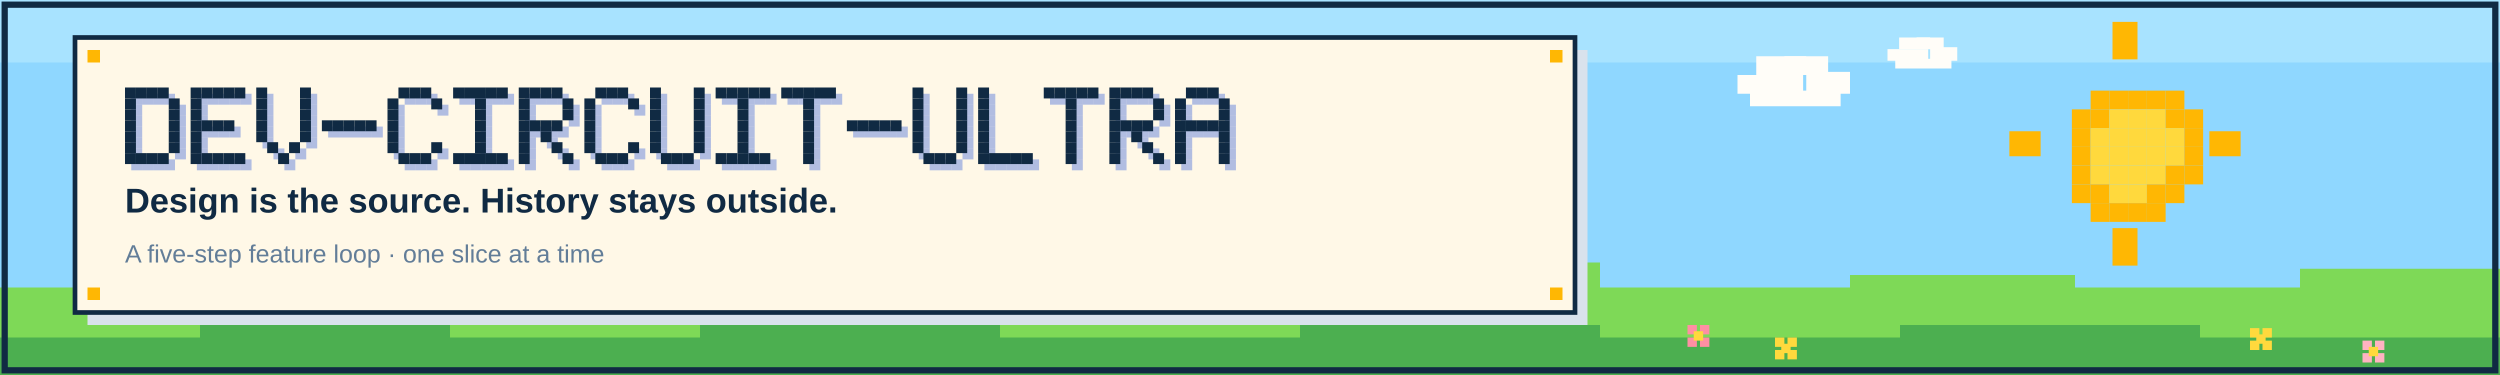
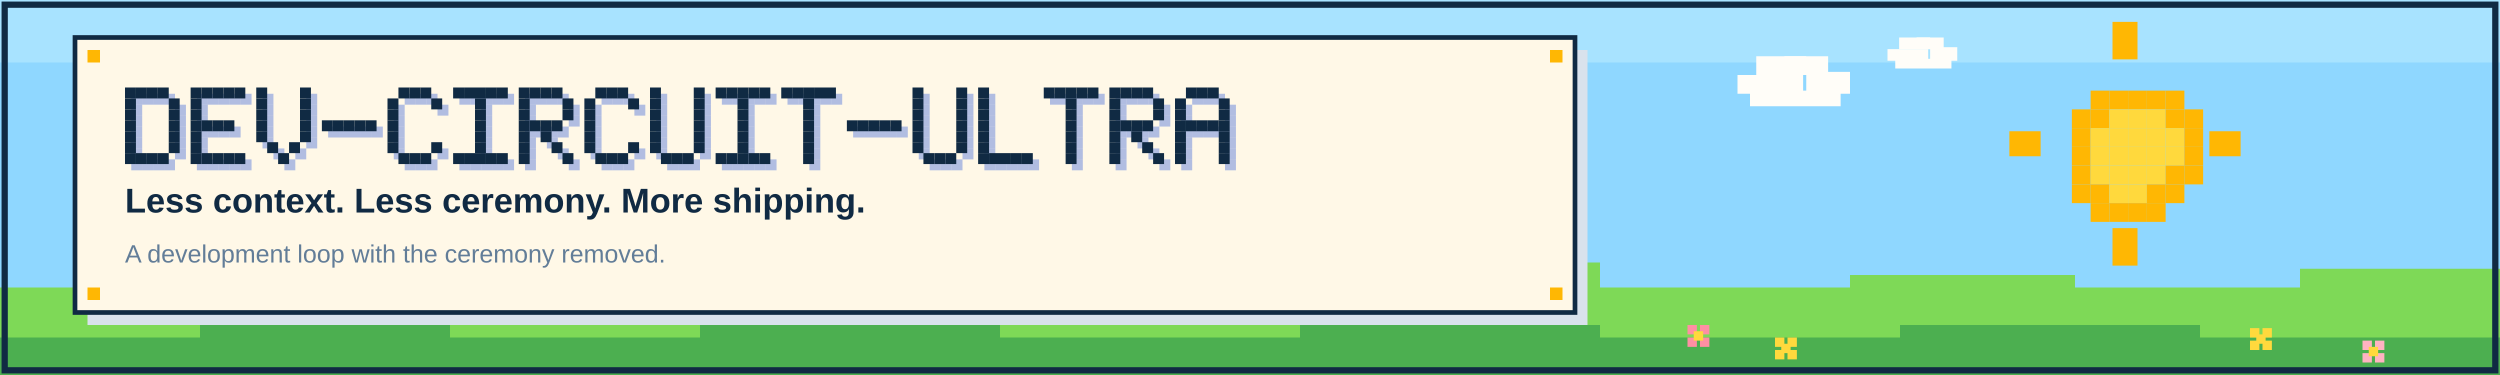
- <svg xmlns="http://www.w3.org/2000/svg" width="1600" height="240" viewBox="0 0 1600 240" role="img" aria-label="Dev-circuit-ultra — Design is the source">
+ <svg xmlns="http://www.w3.org/2000/svg" width="1600" height="240" viewBox="0 0 1600 240" role="img" aria-label="Dev-circuit-ultra — Less context. Less ceremony. More shipping.">
  <rect x="0" y="0" width="1600" height="240" fill="#8fd7ff" />
  <rect x="0" y="0" width="1600" height="40" fill="#a8e3ff" />
  <path d="M0 184 L96 184 L96 176 L192 176 L192 184 L304 184 L304 168 L416 168 L416 184 L560 184 L560 176 L704 176 L704 184 L880 184 L880 168 L1024 168 L1024 184 L1184 184 L1184 176 L1328 176 L1328 184 L1472 184 L1472 172 L1600 172 L1600 240 L0 240 Z" fill="#7ed957" />
  <path d="M0 216 L128 216 L128 208 L288 208 L288 216 L448 216 L448 208 L640 208 L640 216 L832 216 L832 208 L1024 208 L1024 216 L1216 216 L1216 208 L1408 208 L1408 216 L1600 216 L1600 240 L0 240 Z" fill="#4caf50" />
  <rect x="1286" y="84" width="20" height="16" fill="#ffb703" />
  <rect x="1414" y="84" width="20" height="16" fill="#ffb703" />
  <rect x="1352" y="14" width="16" height="24" fill="#ffb703" />
  <rect x="1352" y="146" width="16" height="24" fill="#ffb703" />
  <rect x="1338" y="58" width="12" height="12" fill="#ffb703" />
  <rect x="1350" y="58" width="12" height="12" fill="#ffb703" />
  <rect x="1362" y="58" width="12" height="12" fill="#ffb703" />
  <rect x="1374" y="58" width="12" height="12" fill="#ffb703" />
  <rect x="1386" y="58" width="12" height="12" fill="#ffb703" />
  <rect x="1326" y="70" width="12" height="12" fill="#ffb703" />
  <rect x="1338" y="70" width="12" height="12" fill="#ffb703" />
  <rect x="1350" y="70" width="12" height="12" fill="#ffd93d" />
  <rect x="1362" y="70" width="12" height="12" fill="#ffd93d" />
  <rect x="1374" y="70" width="12" height="12" fill="#ffd93d" />
  <rect x="1386" y="70" width="12" height="12" fill="#ffb703" />
  <rect x="1398" y="70" width="12" height="12" fill="#ffb703" />
  <rect x="1326" y="82" width="12" height="12" fill="#ffb703" />
  <rect x="1338" y="82" width="12" height="12" fill="#ffd93d" />
  <rect x="1350" y="82" width="12" height="12" fill="#ffd93d" />
  <rect x="1362" y="82" width="12" height="12" fill="#ffd93d" />
  <rect x="1374" y="82" width="12" height="12" fill="#ffd93d" />
  <rect x="1386" y="82" width="12" height="12" fill="#ffd93d" />
  <rect x="1398" y="82" width="12" height="12" fill="#ffb703" />
  <rect x="1326" y="94" width="12" height="12" fill="#ffb703" />
  <rect x="1338" y="94" width="12" height="12" fill="#ffd93d" />
  <rect x="1350" y="94" width="12" height="12" fill="#ffd93d" />
  <rect x="1362" y="94" width="12" height="12" fill="#ffd93d" />
  <rect x="1374" y="94" width="12" height="12" fill="#ffd93d" />
  <rect x="1386" y="94" width="12" height="12" fill="#ffd93d" />
  <rect x="1398" y="94" width="12" height="12" fill="#ffb703" />
  <rect x="1326" y="106" width="12" height="12" fill="#ffb703" />
  <rect x="1338" y="106" width="12" height="12" fill="#ffd93d" />
  <rect x="1350" y="106" width="12" height="12" fill="#ffd93d" />
  <rect x="1362" y="106" width="12" height="12" fill="#ffd93d" />
  <rect x="1374" y="106" width="12" height="12" fill="#ffd93d" />
  <rect x="1386" y="106" width="12" height="12" fill="#ffb703" />
  <rect x="1398" y="106" width="12" height="12" fill="#ffb703" />
  <rect x="1326" y="118" width="12" height="12" fill="#ffb703" />
  <rect x="1338" y="118" width="12" height="12" fill="#ffb703" />
  <rect x="1350" y="118" width="12" height="12" fill="#ffd93d" />
  <rect x="1362" y="118" width="12" height="12" fill="#ffd93d" />
  <rect x="1374" y="118" width="12" height="12" fill="#ffb703" />
  <rect x="1386" y="118" width="12" height="12" fill="#ffb703" />
  <rect x="1338" y="130" width="12" height="12" fill="#ffb703" />
  <rect x="1350" y="130" width="12" height="12" fill="#ffb703" />
  <rect x="1362" y="130" width="12" height="12" fill="#ffb703" />
  <rect x="1374" y="130" width="12" height="12" fill="#ffb703" />
  <rect x="1112" y="48" width="42" height="12" fill="#fffdf8" />
  <rect x="1124" y="36" width="32" height="12" fill="#fffdf8" />
  <rect x="1142" y="36" width="28" height="12" fill="#fffdf8" />
  <rect x="1156" y="46" width="28" height="14" fill="#fffdf8" />
  <rect x="1120" y="58" width="58" height="10" fill="#fffdf8" />
  <rect x="1208.0" y="31.44" width="26.04" height="7.44" fill="#fffdf8" />
  <rect x="1215.44" y="24.0" width="19.84" height="7.44" fill="#fffdf8" />
  <rect x="1226.6" y="24.0" width="17.36" height="7.44" fill="#fffdf8" />
  <rect x="1235.28" y="30.2" width="17.36" height="8.68" fill="#fffdf8" />
  <rect x="1212.96" y="37.64" width="35.96" height="6.2" fill="#fffdf8" />
  <rect x="1084" y="218" width="2" height="10" fill="#4caf50" />
  <rect x="1080" y="208" width="6" height="6" fill="#ff8fa3" />
  <rect x="1088" y="208" width="6" height="6" fill="#ff8fa3" />
  <rect x="1080" y="216" width="6" height="6" fill="#ff8fa3" />
  <rect x="1088" y="216" width="6" height="6" fill="#ff8fa3" />
  <rect x="1084" y="212" width="6" height="6" fill="#ffd93d" />
  <rect x="1140" y="226" width="2" height="10" fill="#4caf50" />
  <rect x="1136" y="216" width="6" height="6" fill="#ffd93d" />
  <rect x="1144" y="216" width="6" height="6" fill="#ffd93d" />
  <rect x="1136" y="224" width="6" height="6" fill="#ffd93d" />
  <rect x="1144" y="224" width="6" height="6" fill="#ffd93d" />
  <rect x="1140" y="220" width="6" height="6" fill="#ffd93d" />
  <rect x="1444" y="220" width="2" height="10" fill="#4caf50" />
  <rect x="1440" y="210" width="6" height="6" fill="#ffd93d" />
  <rect x="1448" y="210" width="6" height="6" fill="#ffd93d" />
  <rect x="1440" y="218" width="6" height="6" fill="#ffd93d" />
  <rect x="1448" y="218" width="6" height="6" fill="#ffd93d" />
  <rect x="1444" y="214" width="6" height="6" fill="#ffd93d" />
  <rect x="1516" y="228" width="2" height="10" fill="#4caf50" />
  <rect x="1512" y="218" width="6" height="6" fill="#ffb3c1" />
  <rect x="1520" y="218" width="6" height="6" fill="#ffb3c1" />
  <rect x="1512" y="226" width="6" height="6" fill="#ffb3c1" />
  <rect x="1520" y="226" width="6" height="6" fill="#ffb3c1" />
  <rect x="1516" y="222" width="6" height="6" fill="#ffd93d" />
  <rect x="56" y="32" width="960" height="176" fill="#d9e2ec" />
  <rect x="48" y="24" width="960" height="176" fill="#fff8e7" stroke="#102a43" stroke-width="3" />
  <rect x="56" y="32" width="8" height="8" fill="#ffb703" />
  <rect x="992" y="32" width="8" height="8" fill="#ffb703" />
  <rect x="56" y="184" width="8" height="8" fill="#ffb703" />
  <rect x="992" y="184" width="8" height="8" fill="#ffb703" />
  <rect x="84" y="60" width="7" height="7" fill="#1f4fd8" opacity="0.35" />
  <rect x="91" y="60" width="7" height="7" fill="#1f4fd8" opacity="0.35" />
  <rect x="98" y="60" width="7" height="7" fill="#1f4fd8" opacity="0.35" />
  <rect x="105" y="60" width="7" height="7" fill="#1f4fd8" opacity="0.35" />
  <rect x="84" y="67" width="7" height="7" fill="#1f4fd8" opacity="0.35" />
  <rect x="112" y="67" width="7" height="7" fill="#1f4fd8" opacity="0.35" />
  <rect x="84" y="74" width="7" height="7" fill="#1f4fd8" opacity="0.35" />
  <rect x="112" y="74" width="7" height="7" fill="#1f4fd8" opacity="0.35" />
  <rect x="84" y="81" width="7" height="7" fill="#1f4fd8" opacity="0.35" />
  <rect x="112" y="81" width="7" height="7" fill="#1f4fd8" opacity="0.35" />
  <rect x="84" y="88" width="7" height="7" fill="#1f4fd8" opacity="0.35" />
  <rect x="112" y="88" width="7" height="7" fill="#1f4fd8" opacity="0.35" />
  <rect x="84" y="95" width="7" height="7" fill="#1f4fd8" opacity="0.35" />
  <rect x="112" y="95" width="7" height="7" fill="#1f4fd8" opacity="0.35" />
  <rect x="84" y="102" width="7" height="7" fill="#1f4fd8" opacity="0.35" />
  <rect x="91" y="102" width="7" height="7" fill="#1f4fd8" opacity="0.35" />
  <rect x="98" y="102" width="7" height="7" fill="#1f4fd8" opacity="0.35" />
  <rect x="105" y="102" width="7" height="7" fill="#1f4fd8" opacity="0.35" />
  <rect x="126" y="60" width="7" height="7" fill="#1f4fd8" opacity="0.35" />
  <rect x="133" y="60" width="7" height="7" fill="#1f4fd8" opacity="0.35" />
  <rect x="140" y="60" width="7" height="7" fill="#1f4fd8" opacity="0.35" />
  <rect x="147" y="60" width="7" height="7" fill="#1f4fd8" opacity="0.35" />
  <rect x="154" y="60" width="7" height="7" fill="#1f4fd8" opacity="0.35" />
  <rect x="126" y="67" width="7" height="7" fill="#1f4fd8" opacity="0.35" />
  <rect x="126" y="74" width="7" height="7" fill="#1f4fd8" opacity="0.35" />
  <rect x="126" y="81" width="7" height="7" fill="#1f4fd8" opacity="0.35" />
  <rect x="133" y="81" width="7" height="7" fill="#1f4fd8" opacity="0.35" />
  <rect x="140" y="81" width="7" height="7" fill="#1f4fd8" opacity="0.35" />
  <rect x="147" y="81" width="7" height="7" fill="#1f4fd8" opacity="0.35" />
  <rect x="126" y="88" width="7" height="7" fill="#1f4fd8" opacity="0.35" />
  <rect x="126" y="95" width="7" height="7" fill="#1f4fd8" opacity="0.35" />
  <rect x="126" y="102" width="7" height="7" fill="#1f4fd8" opacity="0.35" />
  <rect x="133" y="102" width="7" height="7" fill="#1f4fd8" opacity="0.35" />
  <rect x="140" y="102" width="7" height="7" fill="#1f4fd8" opacity="0.35" />
  <rect x="147" y="102" width="7" height="7" fill="#1f4fd8" opacity="0.35" />
  <rect x="154" y="102" width="7" height="7" fill="#1f4fd8" opacity="0.35" />
  <rect x="168" y="60" width="7" height="7" fill="#1f4fd8" opacity="0.35" />
  <rect x="196" y="60" width="7" height="7" fill="#1f4fd8" opacity="0.35" />
  <rect x="168" y="67" width="7" height="7" fill="#1f4fd8" opacity="0.35" />
  <rect x="196" y="67" width="7" height="7" fill="#1f4fd8" opacity="0.35" />
  <rect x="168" y="74" width="7" height="7" fill="#1f4fd8" opacity="0.35" />
  <rect x="196" y="74" width="7" height="7" fill="#1f4fd8" opacity="0.35" />
  <rect x="168" y="81" width="7" height="7" fill="#1f4fd8" opacity="0.35" />
  <rect x="196" y="81" width="7" height="7" fill="#1f4fd8" opacity="0.35" />
  <rect x="168" y="88" width="7" height="7" fill="#1f4fd8" opacity="0.35" />
  <rect x="196" y="88" width="7" height="7" fill="#1f4fd8" opacity="0.35" />
  <rect x="175" y="95" width="7" height="7" fill="#1f4fd8" opacity="0.35" />
  <rect x="189" y="95" width="7" height="7" fill="#1f4fd8" opacity="0.35" />
  <rect x="182" y="102" width="7" height="7" fill="#1f4fd8" opacity="0.35" />
  <rect x="210" y="81" width="7" height="7" fill="#1f4fd8" opacity="0.35" />
  <rect x="217" y="81" width="7" height="7" fill="#1f4fd8" opacity="0.35" />
  <rect x="224" y="81" width="7" height="7" fill="#1f4fd8" opacity="0.35" />
  <rect x="231" y="81" width="7" height="7" fill="#1f4fd8" opacity="0.35" />
  <rect x="238" y="81" width="7" height="7" fill="#1f4fd8" opacity="0.35" />
  <rect x="259" y="60" width="7" height="7" fill="#1f4fd8" opacity="0.35" />
  <rect x="266" y="60" width="7" height="7" fill="#1f4fd8" opacity="0.35" />
  <rect x="273" y="60" width="7" height="7" fill="#1f4fd8" opacity="0.35" />
  <rect x="252" y="67" width="7" height="7" fill="#1f4fd8" opacity="0.35" />
  <rect x="280" y="67" width="7" height="7" fill="#1f4fd8" opacity="0.35" />
  <rect x="252" y="74" width="7" height="7" fill="#1f4fd8" opacity="0.35" />
  <rect x="252" y="81" width="7" height="7" fill="#1f4fd8" opacity="0.35" />
  <rect x="252" y="88" width="7" height="7" fill="#1f4fd8" opacity="0.35" />
  <rect x="252" y="95" width="7" height="7" fill="#1f4fd8" opacity="0.35" />
  <rect x="280" y="95" width="7" height="7" fill="#1f4fd8" opacity="0.35" />
  <rect x="259" y="102" width="7" height="7" fill="#1f4fd8" opacity="0.35" />
  <rect x="266" y="102" width="7" height="7" fill="#1f4fd8" opacity="0.35" />
  <rect x="273" y="102" width="7" height="7" fill="#1f4fd8" opacity="0.35" />
  <rect x="294" y="60" width="7" height="7" fill="#1f4fd8" opacity="0.35" />
  <rect x="301" y="60" width="7" height="7" fill="#1f4fd8" opacity="0.35" />
  <rect x="308" y="60" width="7" height="7" fill="#1f4fd8" opacity="0.35" />
  <rect x="315" y="60" width="7" height="7" fill="#1f4fd8" opacity="0.35" />
  <rect x="322" y="60" width="7" height="7" fill="#1f4fd8" opacity="0.35" />
  <rect x="308" y="67" width="7" height="7" fill="#1f4fd8" opacity="0.35" />
  <rect x="308" y="74" width="7" height="7" fill="#1f4fd8" opacity="0.35" />
  <rect x="308" y="81" width="7" height="7" fill="#1f4fd8" opacity="0.35" />
  <rect x="308" y="88" width="7" height="7" fill="#1f4fd8" opacity="0.35" />
  <rect x="308" y="95" width="7" height="7" fill="#1f4fd8" opacity="0.35" />
  <rect x="294" y="102" width="7" height="7" fill="#1f4fd8" opacity="0.35" />
  <rect x="301" y="102" width="7" height="7" fill="#1f4fd8" opacity="0.35" />
  <rect x="308" y="102" width="7" height="7" fill="#1f4fd8" opacity="0.35" />
  <rect x="315" y="102" width="7" height="7" fill="#1f4fd8" opacity="0.35" />
  <rect x="322" y="102" width="7" height="7" fill="#1f4fd8" opacity="0.35" />
  <rect x="336" y="60" width="7" height="7" fill="#1f4fd8" opacity="0.35" />
  <rect x="343" y="60" width="7" height="7" fill="#1f4fd8" opacity="0.35" />
  <rect x="350" y="60" width="7" height="7" fill="#1f4fd8" opacity="0.35" />
  <rect x="357" y="60" width="7" height="7" fill="#1f4fd8" opacity="0.35" />
  <rect x="336" y="67" width="7" height="7" fill="#1f4fd8" opacity="0.35" />
  <rect x="364" y="67" width="7" height="7" fill="#1f4fd8" opacity="0.35" />
  <rect x="336" y="74" width="7" height="7" fill="#1f4fd8" opacity="0.35" />
  <rect x="364" y="74" width="7" height="7" fill="#1f4fd8" opacity="0.35" />
  <rect x="336" y="81" width="7" height="7" fill="#1f4fd8" opacity="0.35" />
  <rect x="343" y="81" width="7" height="7" fill="#1f4fd8" opacity="0.35" />
  <rect x="350" y="81" width="7" height="7" fill="#1f4fd8" opacity="0.35" />
  <rect x="357" y="81" width="7" height="7" fill="#1f4fd8" opacity="0.35" />
  <rect x="336" y="88" width="7" height="7" fill="#1f4fd8" opacity="0.35" />
  <rect x="350" y="88" width="7" height="7" fill="#1f4fd8" opacity="0.35" />
  <rect x="336" y="95" width="7" height="7" fill="#1f4fd8" opacity="0.35" />
  <rect x="357" y="95" width="7" height="7" fill="#1f4fd8" opacity="0.35" />
  <rect x="336" y="102" width="7" height="7" fill="#1f4fd8" opacity="0.35" />
  <rect x="364" y="102" width="7" height="7" fill="#1f4fd8" opacity="0.35" />
  <rect x="385" y="60" width="7" height="7" fill="#1f4fd8" opacity="0.35" />
  <rect x="392" y="60" width="7" height="7" fill="#1f4fd8" opacity="0.35" />
  <rect x="399" y="60" width="7" height="7" fill="#1f4fd8" opacity="0.35" />
  <rect x="378" y="67" width="7" height="7" fill="#1f4fd8" opacity="0.35" />
  <rect x="406" y="67" width="7" height="7" fill="#1f4fd8" opacity="0.35" />
  <rect x="378" y="74" width="7" height="7" fill="#1f4fd8" opacity="0.35" />
  <rect x="378" y="81" width="7" height="7" fill="#1f4fd8" opacity="0.35" />
  <rect x="378" y="88" width="7" height="7" fill="#1f4fd8" opacity="0.35" />
  <rect x="378" y="95" width="7" height="7" fill="#1f4fd8" opacity="0.35" />
  <rect x="406" y="95" width="7" height="7" fill="#1f4fd8" opacity="0.35" />
  <rect x="385" y="102" width="7" height="7" fill="#1f4fd8" opacity="0.35" />
  <rect x="392" y="102" width="7" height="7" fill="#1f4fd8" opacity="0.35" />
  <rect x="399" y="102" width="7" height="7" fill="#1f4fd8" opacity="0.35" />
  <rect x="420" y="60" width="7" height="7" fill="#1f4fd8" opacity="0.35" />
  <rect x="448" y="60" width="7" height="7" fill="#1f4fd8" opacity="0.35" />
  <rect x="420" y="67" width="7" height="7" fill="#1f4fd8" opacity="0.35" />
  <rect x="448" y="67" width="7" height="7" fill="#1f4fd8" opacity="0.35" />
  <rect x="420" y="74" width="7" height="7" fill="#1f4fd8" opacity="0.35" />
  <rect x="448" y="74" width="7" height="7" fill="#1f4fd8" opacity="0.35" />
  <rect x="420" y="81" width="7" height="7" fill="#1f4fd8" opacity="0.35" />
  <rect x="448" y="81" width="7" height="7" fill="#1f4fd8" opacity="0.35" />
  <rect x="420" y="88" width="7" height="7" fill="#1f4fd8" opacity="0.35" />
  <rect x="448" y="88" width="7" height="7" fill="#1f4fd8" opacity="0.35" />
  <rect x="420" y="95" width="7" height="7" fill="#1f4fd8" opacity="0.35" />
  <rect x="448" y="95" width="7" height="7" fill="#1f4fd8" opacity="0.35" />
  <rect x="427" y="102" width="7" height="7" fill="#1f4fd8" opacity="0.35" />
  <rect x="434" y="102" width="7" height="7" fill="#1f4fd8" opacity="0.35" />
  <rect x="441" y="102" width="7" height="7" fill="#1f4fd8" opacity="0.35" />
  <rect x="462" y="60" width="7" height="7" fill="#1f4fd8" opacity="0.35" />
  <rect x="469" y="60" width="7" height="7" fill="#1f4fd8" opacity="0.35" />
  <rect x="476" y="60" width="7" height="7" fill="#1f4fd8" opacity="0.35" />
  <rect x="483" y="60" width="7" height="7" fill="#1f4fd8" opacity="0.35" />
  <rect x="490" y="60" width="7" height="7" fill="#1f4fd8" opacity="0.35" />
  <rect x="476" y="67" width="7" height="7" fill="#1f4fd8" opacity="0.35" />
  <rect x="476" y="74" width="7" height="7" fill="#1f4fd8" opacity="0.35" />
  <rect x="476" y="81" width="7" height="7" fill="#1f4fd8" opacity="0.35" />
  <rect x="476" y="88" width="7" height="7" fill="#1f4fd8" opacity="0.35" />
  <rect x="476" y="95" width="7" height="7" fill="#1f4fd8" opacity="0.35" />
  <rect x="462" y="102" width="7" height="7" fill="#1f4fd8" opacity="0.35" />
  <rect x="469" y="102" width="7" height="7" fill="#1f4fd8" opacity="0.35" />
  <rect x="476" y="102" width="7" height="7" fill="#1f4fd8" opacity="0.35" />
  <rect x="483" y="102" width="7" height="7" fill="#1f4fd8" opacity="0.35" />
  <rect x="490" y="102" width="7" height="7" fill="#1f4fd8" opacity="0.35" />
  <rect x="504" y="60" width="7" height="7" fill="#1f4fd8" opacity="0.35" />
  <rect x="511" y="60" width="7" height="7" fill="#1f4fd8" opacity="0.35" />
  <rect x="518" y="60" width="7" height="7" fill="#1f4fd8" opacity="0.35" />
  <rect x="525" y="60" width="7" height="7" fill="#1f4fd8" opacity="0.35" />
  <rect x="532" y="60" width="7" height="7" fill="#1f4fd8" opacity="0.35" />
  <rect x="518" y="67" width="7" height="7" fill="#1f4fd8" opacity="0.35" />
  <rect x="518" y="74" width="7" height="7" fill="#1f4fd8" opacity="0.35" />
  <rect x="518" y="81" width="7" height="7" fill="#1f4fd8" opacity="0.35" />
  <rect x="518" y="88" width="7" height="7" fill="#1f4fd8" opacity="0.35" />
  <rect x="518" y="95" width="7" height="7" fill="#1f4fd8" opacity="0.35" />
  <rect x="518" y="102" width="7" height="7" fill="#1f4fd8" opacity="0.35" />
  <rect x="546" y="81" width="7" height="7" fill="#1f4fd8" opacity="0.35" />
  <rect x="553" y="81" width="7" height="7" fill="#1f4fd8" opacity="0.35" />
  <rect x="560" y="81" width="7" height="7" fill="#1f4fd8" opacity="0.35" />
  <rect x="567" y="81" width="7" height="7" fill="#1f4fd8" opacity="0.35" />
  <rect x="574" y="81" width="7" height="7" fill="#1f4fd8" opacity="0.35" />
  <rect x="588" y="60" width="7" height="7" fill="#1f4fd8" opacity="0.35" />
  <rect x="616" y="60" width="7" height="7" fill="#1f4fd8" opacity="0.35" />
  <rect x="588" y="67" width="7" height="7" fill="#1f4fd8" opacity="0.35" />
  <rect x="616" y="67" width="7" height="7" fill="#1f4fd8" opacity="0.35" />
  <rect x="588" y="74" width="7" height="7" fill="#1f4fd8" opacity="0.35" />
  <rect x="616" y="74" width="7" height="7" fill="#1f4fd8" opacity="0.35" />
  <rect x="588" y="81" width="7" height="7" fill="#1f4fd8" opacity="0.35" />
  <rect x="616" y="81" width="7" height="7" fill="#1f4fd8" opacity="0.35" />
  <rect x="588" y="88" width="7" height="7" fill="#1f4fd8" opacity="0.35" />
  <rect x="616" y="88" width="7" height="7" fill="#1f4fd8" opacity="0.35" />
  <rect x="588" y="95" width="7" height="7" fill="#1f4fd8" opacity="0.35" />
  <rect x="616" y="95" width="7" height="7" fill="#1f4fd8" opacity="0.35" />
  <rect x="595" y="102" width="7" height="7" fill="#1f4fd8" opacity="0.35" />
  <rect x="602" y="102" width="7" height="7" fill="#1f4fd8" opacity="0.35" />
  <rect x="609" y="102" width="7" height="7" fill="#1f4fd8" opacity="0.35" />
  <rect x="630" y="60" width="7" height="7" fill="#1f4fd8" opacity="0.35" />
  <rect x="630" y="67" width="7" height="7" fill="#1f4fd8" opacity="0.35" />
  <rect x="630" y="74" width="7" height="7" fill="#1f4fd8" opacity="0.35" />
  <rect x="630" y="81" width="7" height="7" fill="#1f4fd8" opacity="0.35" />
  <rect x="630" y="88" width="7" height="7" fill="#1f4fd8" opacity="0.35" />
  <rect x="630" y="95" width="7" height="7" fill="#1f4fd8" opacity="0.35" />
  <rect x="630" y="102" width="7" height="7" fill="#1f4fd8" opacity="0.35" />
  <rect x="637" y="102" width="7" height="7" fill="#1f4fd8" opacity="0.35" />
  <rect x="644" y="102" width="7" height="7" fill="#1f4fd8" opacity="0.35" />
  <rect x="651" y="102" width="7" height="7" fill="#1f4fd8" opacity="0.35" />
  <rect x="658" y="102" width="7" height="7" fill="#1f4fd8" opacity="0.35" />
  <rect x="672" y="60" width="7" height="7" fill="#1f4fd8" opacity="0.35" />
  <rect x="679" y="60" width="7" height="7" fill="#1f4fd8" opacity="0.35" />
  <rect x="686" y="60" width="7" height="7" fill="#1f4fd8" opacity="0.35" />
  <rect x="693" y="60" width="7" height="7" fill="#1f4fd8" opacity="0.35" />
  <rect x="700" y="60" width="7" height="7" fill="#1f4fd8" opacity="0.35" />
  <rect x="686" y="67" width="7" height="7" fill="#1f4fd8" opacity="0.35" />
  <rect x="686" y="74" width="7" height="7" fill="#1f4fd8" opacity="0.35" />
  <rect x="686" y="81" width="7" height="7" fill="#1f4fd8" opacity="0.35" />
  <rect x="686" y="88" width="7" height="7" fill="#1f4fd8" opacity="0.35" />
  <rect x="686" y="95" width="7" height="7" fill="#1f4fd8" opacity="0.35" />
  <rect x="686" y="102" width="7" height="7" fill="#1f4fd8" opacity="0.35" />
  <rect x="714" y="60" width="7" height="7" fill="#1f4fd8" opacity="0.35" />
  <rect x="721" y="60" width="7" height="7" fill="#1f4fd8" opacity="0.35" />
  <rect x="728" y="60" width="7" height="7" fill="#1f4fd8" opacity="0.35" />
  <rect x="735" y="60" width="7" height="7" fill="#1f4fd8" opacity="0.35" />
  <rect x="714" y="67" width="7" height="7" fill="#1f4fd8" opacity="0.35" />
  <rect x="742" y="67" width="7" height="7" fill="#1f4fd8" opacity="0.35" />
  <rect x="714" y="74" width="7" height="7" fill="#1f4fd8" opacity="0.35" />
  <rect x="742" y="74" width="7" height="7" fill="#1f4fd8" opacity="0.35" />
  <rect x="714" y="81" width="7" height="7" fill="#1f4fd8" opacity="0.35" />
  <rect x="721" y="81" width="7" height="7" fill="#1f4fd8" opacity="0.35" />
  <rect x="728" y="81" width="7" height="7" fill="#1f4fd8" opacity="0.35" />
  <rect x="735" y="81" width="7" height="7" fill="#1f4fd8" opacity="0.35" />
  <rect x="714" y="88" width="7" height="7" fill="#1f4fd8" opacity="0.35" />
  <rect x="728" y="88" width="7" height="7" fill="#1f4fd8" opacity="0.35" />
  <rect x="714" y="95" width="7" height="7" fill="#1f4fd8" opacity="0.35" />
  <rect x="735" y="95" width="7" height="7" fill="#1f4fd8" opacity="0.35" />
  <rect x="714" y="102" width="7" height="7" fill="#1f4fd8" opacity="0.35" />
  <rect x="742" y="102" width="7" height="7" fill="#1f4fd8" opacity="0.35" />
  <rect x="763" y="60" width="7" height="7" fill="#1f4fd8" opacity="0.35" />
  <rect x="770" y="60" width="7" height="7" fill="#1f4fd8" opacity="0.35" />
  <rect x="777" y="60" width="7" height="7" fill="#1f4fd8" opacity="0.35" />
  <rect x="756" y="67" width="7" height="7" fill="#1f4fd8" opacity="0.35" />
  <rect x="784" y="67" width="7" height="7" fill="#1f4fd8" opacity="0.35" />
  <rect x="756" y="74" width="7" height="7" fill="#1f4fd8" opacity="0.35" />
  <rect x="784" y="74" width="7" height="7" fill="#1f4fd8" opacity="0.35" />
  <rect x="756" y="81" width="7" height="7" fill="#1f4fd8" opacity="0.35" />
  <rect x="763" y="81" width="7" height="7" fill="#1f4fd8" opacity="0.35" />
  <rect x="770" y="81" width="7" height="7" fill="#1f4fd8" opacity="0.35" />
  <rect x="777" y="81" width="7" height="7" fill="#1f4fd8" opacity="0.35" />
  <rect x="784" y="81" width="7" height="7" fill="#1f4fd8" opacity="0.35" />
  <rect x="756" y="88" width="7" height="7" fill="#1f4fd8" opacity="0.35" />
  <rect x="784" y="88" width="7" height="7" fill="#1f4fd8" opacity="0.35" />
  <rect x="756" y="95" width="7" height="7" fill="#1f4fd8" opacity="0.35" />
  <rect x="784" y="95" width="7" height="7" fill="#1f4fd8" opacity="0.35" />
  <rect x="756" y="102" width="7" height="7" fill="#1f4fd8" opacity="0.35" />
  <rect x="784" y="102" width="7" height="7" fill="#1f4fd8" opacity="0.35" />
  <rect x="80" y="56" width="7" height="7" fill="#102a43" />
  <rect x="87" y="56" width="7" height="7" fill="#102a43" />
  <rect x="94" y="56" width="7" height="7" fill="#102a43" />
  <rect x="101" y="56" width="7" height="7" fill="#102a43" />
  <rect x="80" y="63" width="7" height="7" fill="#102a43" />
  <rect x="108" y="63" width="7" height="7" fill="#102a43" />
  <rect x="80" y="70" width="7" height="7" fill="#102a43" />
  <rect x="108" y="70" width="7" height="7" fill="#102a43" />
  <rect x="80" y="77" width="7" height="7" fill="#102a43" />
  <rect x="108" y="77" width="7" height="7" fill="#102a43" />
  <rect x="80" y="84" width="7" height="7" fill="#102a43" />
  <rect x="108" y="84" width="7" height="7" fill="#102a43" />
  <rect x="80" y="91" width="7" height="7" fill="#102a43" />
  <rect x="108" y="91" width="7" height="7" fill="#102a43" />
  <rect x="80" y="98" width="7" height="7" fill="#102a43" />
  <rect x="87" y="98" width="7" height="7" fill="#102a43" />
  <rect x="94" y="98" width="7" height="7" fill="#102a43" />
  <rect x="101" y="98" width="7" height="7" fill="#102a43" />
  <rect x="122" y="56" width="7" height="7" fill="#102a43" />
  <rect x="129" y="56" width="7" height="7" fill="#102a43" />
  <rect x="136" y="56" width="7" height="7" fill="#102a43" />
  <rect x="143" y="56" width="7" height="7" fill="#102a43" />
  <rect x="150" y="56" width="7" height="7" fill="#102a43" />
  <rect x="122" y="63" width="7" height="7" fill="#102a43" />
  <rect x="122" y="70" width="7" height="7" fill="#102a43" />
  <rect x="122" y="77" width="7" height="7" fill="#102a43" />
  <rect x="129" y="77" width="7" height="7" fill="#102a43" />
  <rect x="136" y="77" width="7" height="7" fill="#102a43" />
  <rect x="143" y="77" width="7" height="7" fill="#102a43" />
  <rect x="122" y="84" width="7" height="7" fill="#102a43" />
  <rect x="122" y="91" width="7" height="7" fill="#102a43" />
  <rect x="122" y="98" width="7" height="7" fill="#102a43" />
  <rect x="129" y="98" width="7" height="7" fill="#102a43" />
  <rect x="136" y="98" width="7" height="7" fill="#102a43" />
  <rect x="143" y="98" width="7" height="7" fill="#102a43" />
  <rect x="150" y="98" width="7" height="7" fill="#102a43" />
  <rect x="164" y="56" width="7" height="7" fill="#102a43" />
  <rect x="192" y="56" width="7" height="7" fill="#102a43" />
  <rect x="164" y="63" width="7" height="7" fill="#102a43" />
  <rect x="192" y="63" width="7" height="7" fill="#102a43" />
  <rect x="164" y="70" width="7" height="7" fill="#102a43" />
  <rect x="192" y="70" width="7" height="7" fill="#102a43" />
  <rect x="164" y="77" width="7" height="7" fill="#102a43" />
  <rect x="192" y="77" width="7" height="7" fill="#102a43" />
  <rect x="164" y="84" width="7" height="7" fill="#102a43" />
  <rect x="192" y="84" width="7" height="7" fill="#102a43" />
  <rect x="171" y="91" width="7" height="7" fill="#102a43" />
  <rect x="185" y="91" width="7" height="7" fill="#102a43" />
  <rect x="178" y="98" width="7" height="7" fill="#102a43" />
  <rect x="206" y="77" width="7" height="7" fill="#102a43" />
  <rect x="213" y="77" width="7" height="7" fill="#102a43" />
  <rect x="220" y="77" width="7" height="7" fill="#102a43" />
  <rect x="227" y="77" width="7" height="7" fill="#102a43" />
  <rect x="234" y="77" width="7" height="7" fill="#102a43" />
  <rect x="255" y="56" width="7" height="7" fill="#102a43" />
  <rect x="262" y="56" width="7" height="7" fill="#102a43" />
  <rect x="269" y="56" width="7" height="7" fill="#102a43" />
  <rect x="248" y="63" width="7" height="7" fill="#102a43" />
  <rect x="276" y="63" width="7" height="7" fill="#102a43" />
  <rect x="248" y="70" width="7" height="7" fill="#102a43" />
  <rect x="248" y="77" width="7" height="7" fill="#102a43" />
  <rect x="248" y="84" width="7" height="7" fill="#102a43" />
  <rect x="248" y="91" width="7" height="7" fill="#102a43" />
  <rect x="276" y="91" width="7" height="7" fill="#102a43" />
  <rect x="255" y="98" width="7" height="7" fill="#102a43" />
  <rect x="262" y="98" width="7" height="7" fill="#102a43" />
  <rect x="269" y="98" width="7" height="7" fill="#102a43" />
  <rect x="290" y="56" width="7" height="7" fill="#102a43" />
  <rect x="297" y="56" width="7" height="7" fill="#102a43" />
  <rect x="304" y="56" width="7" height="7" fill="#102a43" />
  <rect x="311" y="56" width="7" height="7" fill="#102a43" />
  <rect x="318" y="56" width="7" height="7" fill="#102a43" />
  <rect x="304" y="63" width="7" height="7" fill="#102a43" />
  <rect x="304" y="70" width="7" height="7" fill="#102a43" />
  <rect x="304" y="77" width="7" height="7" fill="#102a43" />
  <rect x="304" y="84" width="7" height="7" fill="#102a43" />
  <rect x="304" y="91" width="7" height="7" fill="#102a43" />
  <rect x="290" y="98" width="7" height="7" fill="#102a43" />
  <rect x="297" y="98" width="7" height="7" fill="#102a43" />
  <rect x="304" y="98" width="7" height="7" fill="#102a43" />
  <rect x="311" y="98" width="7" height="7" fill="#102a43" />
  <rect x="318" y="98" width="7" height="7" fill="#102a43" />
  <rect x="332" y="56" width="7" height="7" fill="#102a43" />
  <rect x="339" y="56" width="7" height="7" fill="#102a43" />
  <rect x="346" y="56" width="7" height="7" fill="#102a43" />
  <rect x="353" y="56" width="7" height="7" fill="#102a43" />
  <rect x="332" y="63" width="7" height="7" fill="#102a43" />
  <rect x="360" y="63" width="7" height="7" fill="#102a43" />
  <rect x="332" y="70" width="7" height="7" fill="#102a43" />
  <rect x="360" y="70" width="7" height="7" fill="#102a43" />
  <rect x="332" y="77" width="7" height="7" fill="#102a43" />
  <rect x="339" y="77" width="7" height="7" fill="#102a43" />
  <rect x="346" y="77" width="7" height="7" fill="#102a43" />
  <rect x="353" y="77" width="7" height="7" fill="#102a43" />
  <rect x="332" y="84" width="7" height="7" fill="#102a43" />
  <rect x="346" y="84" width="7" height="7" fill="#102a43" />
  <rect x="332" y="91" width="7" height="7" fill="#102a43" />
  <rect x="353" y="91" width="7" height="7" fill="#102a43" />
  <rect x="332" y="98" width="7" height="7" fill="#102a43" />
  <rect x="360" y="98" width="7" height="7" fill="#102a43" />
  <rect x="381" y="56" width="7" height="7" fill="#102a43" />
  <rect x="388" y="56" width="7" height="7" fill="#102a43" />
  <rect x="395" y="56" width="7" height="7" fill="#102a43" />
  <rect x="374" y="63" width="7" height="7" fill="#102a43" />
  <rect x="402" y="63" width="7" height="7" fill="#102a43" />
  <rect x="374" y="70" width="7" height="7" fill="#102a43" />
  <rect x="374" y="77" width="7" height="7" fill="#102a43" />
  <rect x="374" y="84" width="7" height="7" fill="#102a43" />
  <rect x="374" y="91" width="7" height="7" fill="#102a43" />
  <rect x="402" y="91" width="7" height="7" fill="#102a43" />
  <rect x="381" y="98" width="7" height="7" fill="#102a43" />
  <rect x="388" y="98" width="7" height="7" fill="#102a43" />
  <rect x="395" y="98" width="7" height="7" fill="#102a43" />
  <rect x="416" y="56" width="7" height="7" fill="#102a43" />
  <rect x="444" y="56" width="7" height="7" fill="#102a43" />
  <rect x="416" y="63" width="7" height="7" fill="#102a43" />
  <rect x="444" y="63" width="7" height="7" fill="#102a43" />
  <rect x="416" y="70" width="7" height="7" fill="#102a43" />
  <rect x="444" y="70" width="7" height="7" fill="#102a43" />
  <rect x="416" y="77" width="7" height="7" fill="#102a43" />
  <rect x="444" y="77" width="7" height="7" fill="#102a43" />
  <rect x="416" y="84" width="7" height="7" fill="#102a43" />
  <rect x="444" y="84" width="7" height="7" fill="#102a43" />
  <rect x="416" y="91" width="7" height="7" fill="#102a43" />
  <rect x="444" y="91" width="7" height="7" fill="#102a43" />
  <rect x="423" y="98" width="7" height="7" fill="#102a43" />
  <rect x="430" y="98" width="7" height="7" fill="#102a43" />
  <rect x="437" y="98" width="7" height="7" fill="#102a43" />
  <rect x="458" y="56" width="7" height="7" fill="#102a43" />
  <rect x="465" y="56" width="7" height="7" fill="#102a43" />
  <rect x="472" y="56" width="7" height="7" fill="#102a43" />
  <rect x="479" y="56" width="7" height="7" fill="#102a43" />
  <rect x="486" y="56" width="7" height="7" fill="#102a43" />
  <rect x="472" y="63" width="7" height="7" fill="#102a43" />
  <rect x="472" y="70" width="7" height="7" fill="#102a43" />
  <rect x="472" y="77" width="7" height="7" fill="#102a43" />
  <rect x="472" y="84" width="7" height="7" fill="#102a43" />
  <rect x="472" y="91" width="7" height="7" fill="#102a43" />
  <rect x="458" y="98" width="7" height="7" fill="#102a43" />
  <rect x="465" y="98" width="7" height="7" fill="#102a43" />
  <rect x="472" y="98" width="7" height="7" fill="#102a43" />
  <rect x="479" y="98" width="7" height="7" fill="#102a43" />
  <rect x="486" y="98" width="7" height="7" fill="#102a43" />
  <rect x="500" y="56" width="7" height="7" fill="#102a43" />
  <rect x="507" y="56" width="7" height="7" fill="#102a43" />
  <rect x="514" y="56" width="7" height="7" fill="#102a43" />
  <rect x="521" y="56" width="7" height="7" fill="#102a43" />
  <rect x="528" y="56" width="7" height="7" fill="#102a43" />
  <rect x="514" y="63" width="7" height="7" fill="#102a43" />
  <rect x="514" y="70" width="7" height="7" fill="#102a43" />
  <rect x="514" y="77" width="7" height="7" fill="#102a43" />
  <rect x="514" y="84" width="7" height="7" fill="#102a43" />
  <rect x="514" y="91" width="7" height="7" fill="#102a43" />
  <rect x="514" y="98" width="7" height="7" fill="#102a43" />
  <rect x="542" y="77" width="7" height="7" fill="#102a43" />
  <rect x="549" y="77" width="7" height="7" fill="#102a43" />
  <rect x="556" y="77" width="7" height="7" fill="#102a43" />
  <rect x="563" y="77" width="7" height="7" fill="#102a43" />
  <rect x="570" y="77" width="7" height="7" fill="#102a43" />
  <rect x="584" y="56" width="7" height="7" fill="#102a43" />
  <rect x="612" y="56" width="7" height="7" fill="#102a43" />
  <rect x="584" y="63" width="7" height="7" fill="#102a43" />
  <rect x="612" y="63" width="7" height="7" fill="#102a43" />
  <rect x="584" y="70" width="7" height="7" fill="#102a43" />
  <rect x="612" y="70" width="7" height="7" fill="#102a43" />
  <rect x="584" y="77" width="7" height="7" fill="#102a43" />
  <rect x="612" y="77" width="7" height="7" fill="#102a43" />
  <rect x="584" y="84" width="7" height="7" fill="#102a43" />
  <rect x="612" y="84" width="7" height="7" fill="#102a43" />
  <rect x="584" y="91" width="7" height="7" fill="#102a43" />
  <rect x="612" y="91" width="7" height="7" fill="#102a43" />
  <rect x="591" y="98" width="7" height="7" fill="#102a43" />
  <rect x="598" y="98" width="7" height="7" fill="#102a43" />
  <rect x="605" y="98" width="7" height="7" fill="#102a43" />
  <rect x="626" y="56" width="7" height="7" fill="#102a43" />
  <rect x="626" y="63" width="7" height="7" fill="#102a43" />
  <rect x="626" y="70" width="7" height="7" fill="#102a43" />
  <rect x="626" y="77" width="7" height="7" fill="#102a43" />
  <rect x="626" y="84" width="7" height="7" fill="#102a43" />
  <rect x="626" y="91" width="7" height="7" fill="#102a43" />
  <rect x="626" y="98" width="7" height="7" fill="#102a43" />
  <rect x="633" y="98" width="7" height="7" fill="#102a43" />
  <rect x="640" y="98" width="7" height="7" fill="#102a43" />
  <rect x="647" y="98" width="7" height="7" fill="#102a43" />
  <rect x="654" y="98" width="7" height="7" fill="#102a43" />
  <rect x="668" y="56" width="7" height="7" fill="#102a43" />
  <rect x="675" y="56" width="7" height="7" fill="#102a43" />
  <rect x="682" y="56" width="7" height="7" fill="#102a43" />
  <rect x="689" y="56" width="7" height="7" fill="#102a43" />
  <rect x="696" y="56" width="7" height="7" fill="#102a43" />
  <rect x="682" y="63" width="7" height="7" fill="#102a43" />
  <rect x="682" y="70" width="7" height="7" fill="#102a43" />
  <rect x="682" y="77" width="7" height="7" fill="#102a43" />
  <rect x="682" y="84" width="7" height="7" fill="#102a43" />
  <rect x="682" y="91" width="7" height="7" fill="#102a43" />
  <rect x="682" y="98" width="7" height="7" fill="#102a43" />
  <rect x="710" y="56" width="7" height="7" fill="#102a43" />
  <rect x="717" y="56" width="7" height="7" fill="#102a43" />
  <rect x="724" y="56" width="7" height="7" fill="#102a43" />
  <rect x="731" y="56" width="7" height="7" fill="#102a43" />
  <rect x="710" y="63" width="7" height="7" fill="#102a43" />
  <rect x="738" y="63" width="7" height="7" fill="#102a43" />
  <rect x="710" y="70" width="7" height="7" fill="#102a43" />
  <rect x="738" y="70" width="7" height="7" fill="#102a43" />
  <rect x="710" y="77" width="7" height="7" fill="#102a43" />
  <rect x="717" y="77" width="7" height="7" fill="#102a43" />
  <rect x="724" y="77" width="7" height="7" fill="#102a43" />
  <rect x="731" y="77" width="7" height="7" fill="#102a43" />
  <rect x="710" y="84" width="7" height="7" fill="#102a43" />
  <rect x="724" y="84" width="7" height="7" fill="#102a43" />
  <rect x="710" y="91" width="7" height="7" fill="#102a43" />
  <rect x="731" y="91" width="7" height="7" fill="#102a43" />
  <rect x="710" y="98" width="7" height="7" fill="#102a43" />
  <rect x="738" y="98" width="7" height="7" fill="#102a43" />
  <rect x="759" y="56" width="7" height="7" fill="#102a43" />
  <rect x="766" y="56" width="7" height="7" fill="#102a43" />
  <rect x="773" y="56" width="7" height="7" fill="#102a43" />
  <rect x="752" y="63" width="7" height="7" fill="#102a43" />
  <rect x="780" y="63" width="7" height="7" fill="#102a43" />
  <rect x="752" y="70" width="7" height="7" fill="#102a43" />
  <rect x="780" y="70" width="7" height="7" fill="#102a43" />
  <rect x="752" y="77" width="7" height="7" fill="#102a43" />
  <rect x="759" y="77" width="7" height="7" fill="#102a43" />
  <rect x="766" y="77" width="7" height="7" fill="#102a43" />
  <rect x="773" y="77" width="7" height="7" fill="#102a43" />
  <rect x="780" y="77" width="7" height="7" fill="#102a43" />
  <rect x="752" y="84" width="7" height="7" fill="#102a43" />
  <rect x="780" y="84" width="7" height="7" fill="#102a43" />
  <rect x="752" y="91" width="7" height="7" fill="#102a43" />
  <rect x="780" y="91" width="7" height="7" fill="#102a43" />
  <rect x="752" y="98" width="7" height="7" fill="#102a43" />
  <rect x="780" y="98" width="7" height="7" fill="#102a43" />
-   <text x="80" y="136" font-family="Arial,Helvetica,sans-serif" font-size="22" font-weight="700" fill="#102a43" text-anchor="start">Design is the source. History stays outside.</text>
-   <text x="80" y="168" font-family="Arial,Helvetica,sans-serif" font-size="16" font-weight="400" fill="#627d98" text-anchor="start">A five-step feature loop · one slice at a time</text>
+   <text x="80" y="136" font-family="Arial,Helvetica,sans-serif" font-size="22" font-weight="700" fill="#102a43" text-anchor="start">Less context. Less ceremony. More shipping.</text>
+   <text x="80" y="168" font-family="Arial,Helvetica,sans-serif" font-size="16" font-weight="400" fill="#627d98" text-anchor="start">A development loop with the ceremony removed.</text>
  <rect x="3" y="3" width="1594" height="234" fill="none" stroke="#102a43" stroke-width="4" />
</svg>
